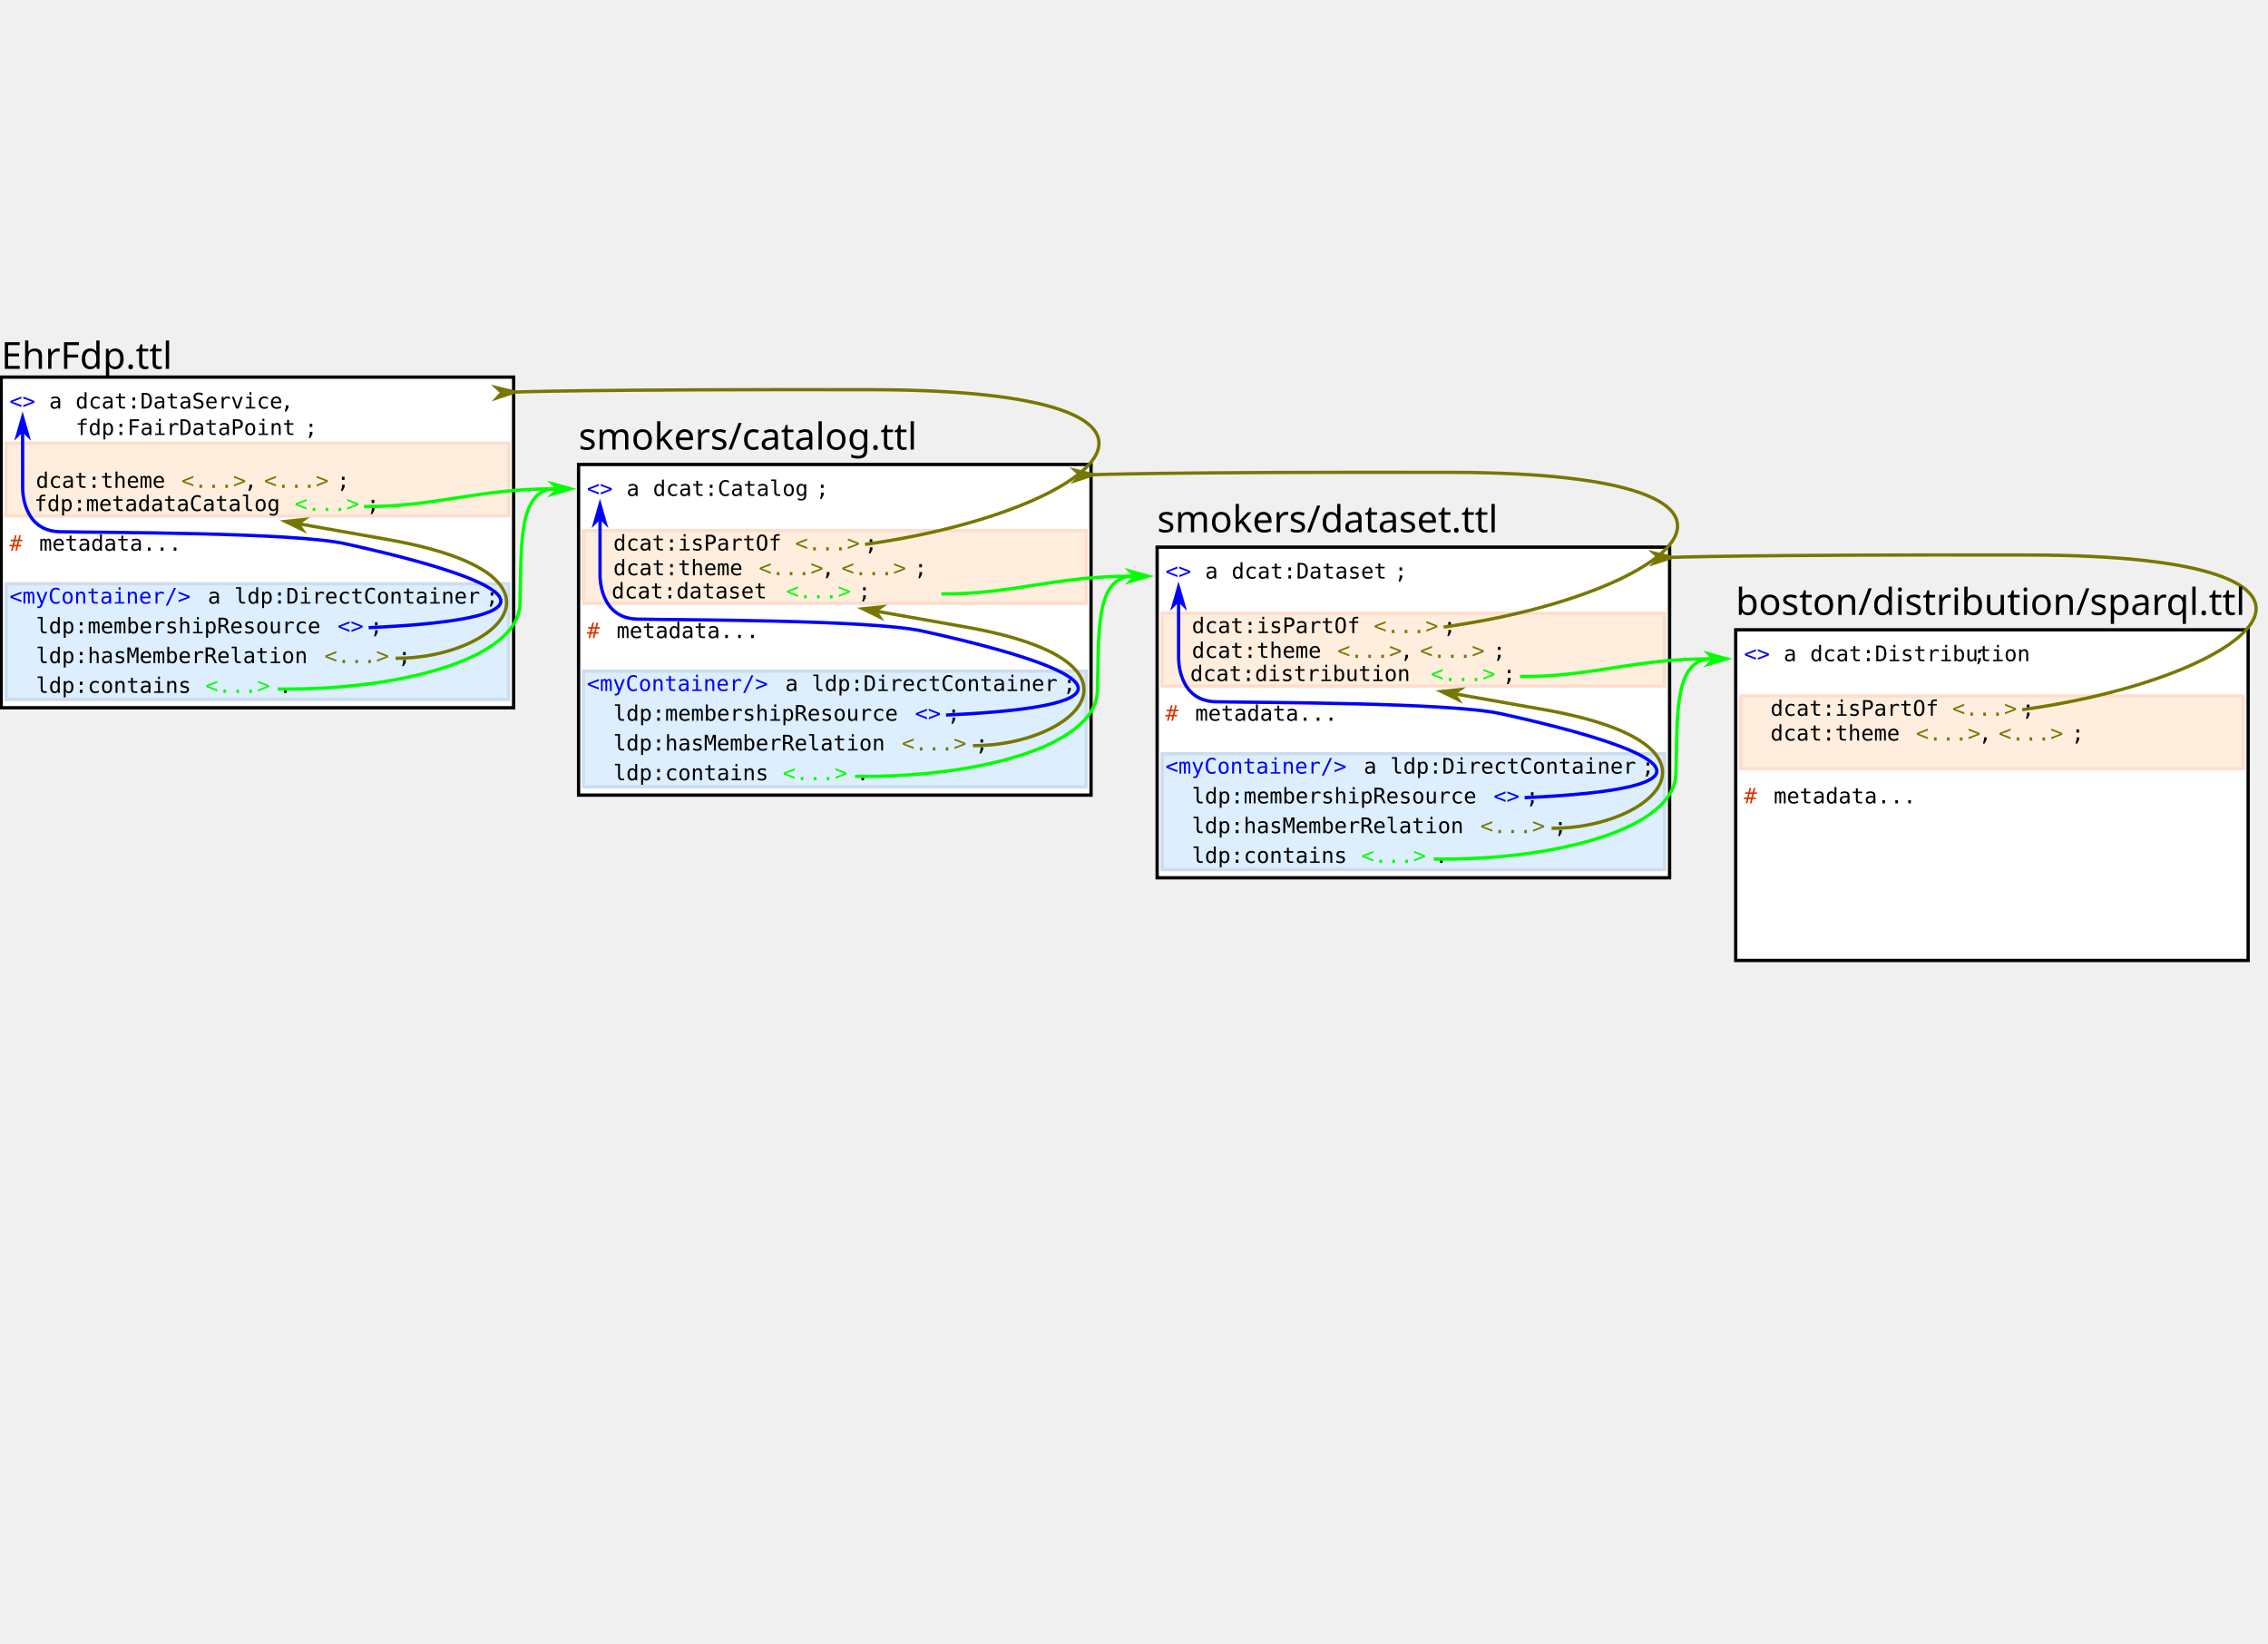
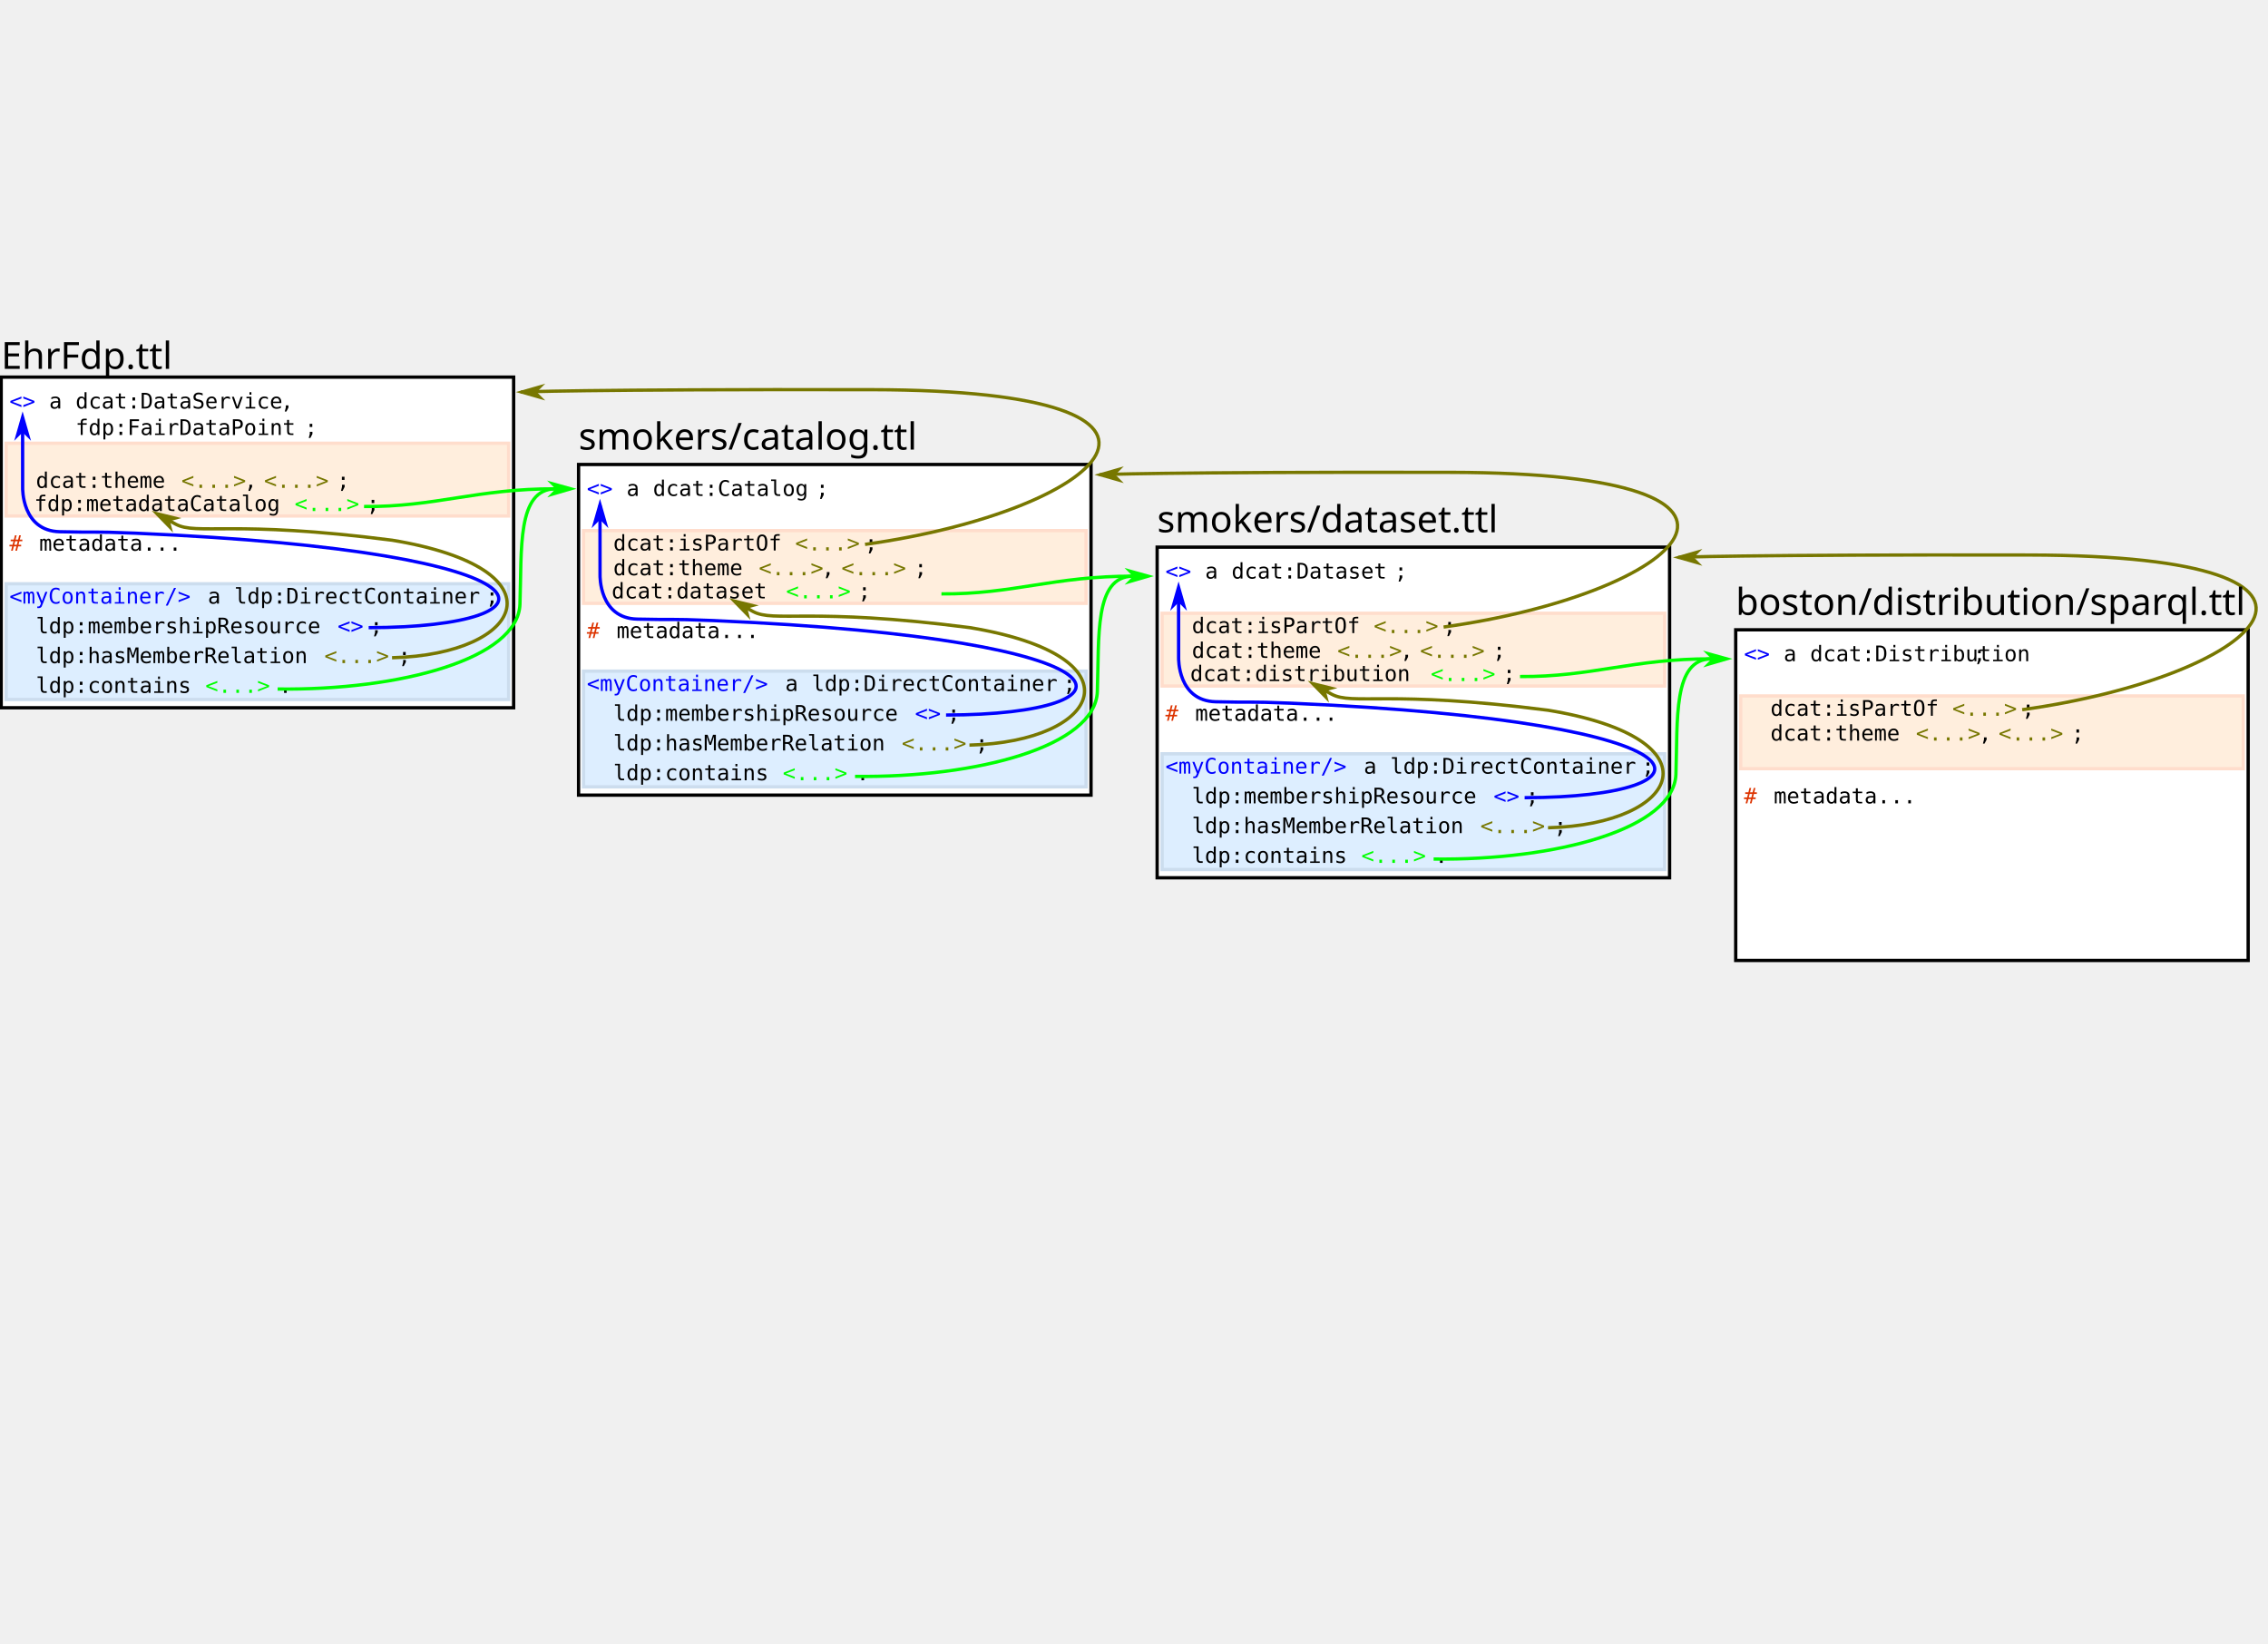
<svg xmlns="http://www.w3.org/2000/svg" xmlns:xlink="http://www.w3.org/1999/xlink" width="40.639cm" height="29.44cm" viewBox="0 0 1372 581.999" version="1.1" id="svg2186">
+   <style>
+   </style>
  <defs id="defs2190">
    <marker style="overflow:visible" id="Arrow1Mstart" refX="0.0" refY="0.0" orient="auto">
      <path transform="scale(0.4) translate(10,0)" style="fill-rule:evenodd;fill:context-stroke;stroke:context-stroke;stroke-width:1.0pt" d="M 0.0,0.0 L 5.0,-5.0 L -12.5,0.0 L 5.0,5.0 L 0.0,0.0 z " id="path2633" />
    </marker>
    <marker style="overflow:visible;" id="Arrow1Mend" refX="0.0" refY="0.0" orient="auto">
      <path transform="scale(0.4) rotate(180) translate(10,0)" style="fill-rule:evenodd;fill:context-stroke;stroke:context-stroke;stroke-width:1.0pt;" d="M 0.0,0.0 L 5.0,-5.0 L -12.5,0.0 L 5.0,5.0 L 0.0,0.0 z " id="path2636" />
    </marker>
  </defs>
  <defs id="sprites" style="display:none">
    <g id="template">
      <rect style="fill:#ffffff;fill-opacity:1;stroke:#000000;stroke-width:2;stroke-opacity:1" x="0" y="5" width="310" height="200" rx="0" ry="0" id="template-box" />
      <rect style="fill:#ffeedd;fill-opacity:1;stroke:#ffddcc;stroke-width:2;stroke-opacity:1" x="3" y="45" width="304" height="44" rx="0" ry="0" id="dcat-box" />
      <text font-size="13px" style="font-style:normal;font-variant:normal;font-weight:normal;font-stretch:normal;font-family:'DejaVu Sans Mono';-inkscape-font-specification:'DejaVu Sans Mono';text-anchor:start;fill:#000000;fill-opacity:1;stroke:none" id="template-text" transform="translate(5,24)">
        <tspan x="0" y="0" xml:space="preserve" style="fill:#0000ff;font-style:normal;font-variant:normal;font-weight:normal;font-stretch:normal;font-family:'DejaVu Sans Mono';-inkscape-font-specification:'DejaVu Sans Mono'">&lt;&gt;</tspan>
        <tspan x="24" y="0" xml:space="preserve" style="fill:#000000;font-style:normal;font-variant:normal;font-weight:normal;font-stretch:normal;font-family:'DejaVu Sans Mono';-inkscape-font-specification:'DejaVu Sans Mono'">a</tspan>
        <tspan x="16" y="48" xml:space="preserve" style="fill:#000000;font-style:normal;font-variant:normal;font-weight:normal;font-stretch:normal;font-family:'DejaVu Sans Mono';-inkscape-font-specification:'DejaVu Sans Mono'">dcat:theme</tspan>
        <tspan x="104" y="48" xml:space="preserve" style="fill:#777700;font-style:normal;font-variant:normal;font-weight:normal;font-stretch:normal;font-family:'DejaVu Sans Mono';-inkscape-font-specification:'DejaVu Sans Mono'">&lt;...&gt;</tspan>
        <tspan x="142" y="48" xml:space="preserve" style="fill:#000000;font-style:normal;font-variant:normal;font-weight:normal;font-stretch:normal;font-family:'DejaVu Sans Mono';-inkscape-font-specification:'DejaVu Sans Mono'">,</tspan>
        <tspan x="154" y="48" xml:space="preserve" style="fill:#777700;font-style:normal;font-variant:normal;font-weight:normal;font-stretch:normal;font-family:'DejaVu Sans Mono';-inkscape-font-specification:'DejaVu Sans Mono'">&lt;...&gt;</tspan>
        <tspan x="198" y="48" xml:space="preserve" style="fill:#000000;font-style:normal;font-variant:normal;font-weight:normal;font-stretch:normal;font-family:'DejaVu Sans Mono';-inkscape-font-specification:'DejaVu Sans Mono'">;</tspan>
        <tspan x="0" y="86" xml:space="preserve" style="fill:#dd3300;font-style:normal;font-variant:normal;font-weight:normal;font-stretch:normal;font-family:'DejaVu Sans Mono';-inkscape-font-specification:'DejaVu Sans Mono'">#</tspan>
        <tspan x="18" y="86" xml:space="preserve" style="fill:#000000;font-style:normal;font-variant:normal;font-weight:normal;font-stretch:normal;font-family:'DejaVu Sans Mono';-inkscape-font-specification:'DejaVu Sans Mono'">metadata...</tspan>
      </text>
    </g>
    <g id="ldp">
      <rect style="fill:#ddeeff;fill-opacity:1;stroke:#ccddee;stroke-width:2;stroke-opacity:1" x="3" y="130" width="304" height="70" rx="0" ry="0" id="fdp-box" />
      <text font-size="13px" style="font-style:normal;font-variant:normal;font-weight:normal;font-stretch:normal;font-family:'DejaVu Sans Mono';-inkscape-font-specification:'DejaVu Sans Mono';text-anchor:start;fill:#000000;fill-opacity:1;stroke:none" id="ldp-text" transform="translate(5,24)">
        <tspan x="0" y="118" xml:space="preserve" style="fill:#0000ff;font-style:normal;font-variant:normal;font-weight:normal;font-stretch:normal;font-family:'DejaVu Sans Mono';-inkscape-font-specification:'DejaVu Sans Mono'">&lt;myContainer/&gt;</tspan>
        <tspan x="120" y="118" xml:space="preserve" style="fill:#000000;font-style:normal;font-variant:normal;font-weight:normal;font-stretch:normal;font-family:'DejaVu Sans Mono';-inkscape-font-specification:'DejaVu Sans Mono'">a</tspan>
        <tspan x="136" y="118" xml:space="preserve" style="fill:#000000;font-style:normal;font-variant:normal;font-weight:normal;font-stretch:normal;font-family:'DejaVu Sans Mono';-inkscape-font-specification:'DejaVu Sans Mono'">ldp:DirectContainer</tspan>
        <tspan x="288" y="118" xml:space="preserve" style="fill:#000000;font-style:normal;font-variant:normal;font-weight:normal;font-stretch:normal;font-family:'DejaVu Sans Mono';-inkscape-font-specification:'DejaVu Sans Mono'">;</tspan>
        <tspan x="16" y="136" xml:space="preserve" style="fill:#000000;font-style:normal;font-variant:normal;font-weight:normal;font-stretch:normal;font-family:'DejaVu Sans Mono';-inkscape-font-specification:'DejaVu Sans Mono'">ldp:membershipResource</tspan>
        <tspan x="198.5" y="136" xml:space="preserve" style="fill:#0000ff;font-style:normal;font-variant:normal;font-weight:normal;font-stretch:normal;font-family:'DejaVu Sans Mono';-inkscape-font-specification:'DejaVu Sans Mono'">&lt;&gt;</tspan>
        <tspan x="218" y="136" xml:space="preserve" style="fill:#000000;font-style:normal;font-variant:normal;font-weight:normal;font-stretch:normal;font-family:'DejaVu Sans Mono';-inkscape-font-specification:'DejaVu Sans Mono'">;</tspan>
        <tspan x="16" y="154" xml:space="preserve" style="fill:#000000;font-style:normal;font-variant:normal;font-weight:normal;font-stretch:normal;font-family:'DejaVu Sans Mono';-inkscape-font-specification:'DejaVu Sans Mono'">ldp:hasMemberRelation</tspan>
        <tspan x="190.5" y="154" xml:space="preserve" style="fill:#777700;font-style:normal;font-variant:normal;font-weight:normal;font-stretch:normal;font-family:'DejaVu Sans Mono';-inkscape-font-specification:'DejaVu Sans Mono'">&lt;...&gt;</tspan>
        <tspan x="235" y="154" xml:space="preserve" style="fill:#000000;font-style:normal;font-variant:normal;font-weight:normal;font-stretch:normal;font-family:'DejaVu Sans Mono';-inkscape-font-specification:'DejaVu Sans Mono'">;</tspan>
        <tspan x="16" y="172" xml:space="preserve" style="fill:#000000;font-style:normal;font-variant:normal;font-weight:normal;font-stretch:normal;font-family:'DejaVu Sans Mono';-inkscape-font-specification:'DejaVu Sans Mono'">ldp:contains</tspan>
        <tspan x="118.5" y="172" xml:space="preserve" style="fill:#00ff00;font-style:normal;font-variant:normal;font-weight:normal;font-stretch:normal;font-family:'DejaVu Sans Mono';-inkscape-font-specification:'DejaVu Sans Mono'">&lt;...&gt;</tspan>
        <tspan x="163" y="172" xml:space="preserve" style="fill:#000000;font-style:normal;font-variant:normal;font-weight:normal;font-stretch:normal;font-family:'DejaVu Sans Mono';-inkscape-font-specification:'DejaVu Sans Mono'">.</tspan>
      </text>
      <g id="ldp-arrows" transform="translate(0,-16)">
-         <path style="fill:none;stroke:#0000ff;stroke-width:2;stroke-linecap:butt;stroke-linejoin:miter;stroke-miterlimit:4;stroke-dasharray:none;stroke-opacity:1;marker-end:url(#Arrow1Mend)" d="M 222.301,172.546 C 343.968,167.093 316.781,145.729 208.114,121.782 176.434,114.801 60.464,115.115 35.459,114.527 12.311,113.982 12.987,87.969 12.987,87.969 l -0.026,-42.292" id="membershipResource" />
-         <path style="fill:none;stroke:#777700;stroke-width:2;stroke-linecap:butt;stroke-linejoin:miter;stroke-miterlimit:4;stroke-dasharray:none;stroke-opacity:1;marker-end:url(#Arrow1Mend)" d="m 238.583,191.061 c 61.724,0.312 115.329,-50.371 -3.769,-71.64 -14.024,-2.504 -62.514,-11.063 -62.514,-11.063" id="hasMemberRelation" />
+         <path style="fill:none;stroke:#0000ff;stroke-width:2;stroke-linecap:butt;stroke-linejoin:miter;stroke-miterlimit:4;stroke-dasharray:none;stroke-opacity:1;marker-end:url(#Arrow1Mend)" d="M 222.301,172.546 C 342.863,172.37 346.045,126.806 81.226,115.401 52.399,114.233 60.464,115.115 35.459,114.527 12.311,113.982 12.987,87.969 12.987,87.969 l -0.026,-42.292" id="membershipResource" />
+         <path style="fill:none;stroke:#777700;stroke-width:2;stroke-linecap:butt;stroke-linejoin:miter;stroke-miterlimit:4;stroke-dasharray:none;stroke-opacity:1;marker-end:url(#Arrow1Mend)" d="m 236.448,190.74 c 80.353,-2.003 104.485,-53.818 0.115,-71.079 -96.551,-12.44 -118.311,-2.801 -131.09,-9.758 -5.817,-3.167 -10.961,-6.111 -10.961,-6.111" id="hasMemberRelation" />
        <path style="fill:none;stroke:#00ff00;stroke-width:2;stroke-linecap:butt;stroke-linejoin:miter;stroke-miterlimit:4;stroke-dasharray:none;stroke-opacity:1;marker-end:url(#Arrow1Mend)" d="m 167.246,209.666 c 74.414,0.904 145.427,-18.344 146.582,-51.304 1.16,-33.093 -1.974,-69.735 21.496,-69.783 0,0 -7.15,0.082 8.797,-0.018" id="contains" />
      </g>
    </g>
    <g id="parent">
      <text font-size="13px" style="font-style:normal;font-variant:normal;font-weight:normal;font-stretch:normal;font-family:'DejaVu Sans Mono';-inkscape-font-specification:'DejaVu Sans Mono';text-anchor:start;fill:#000000;fill-opacity:1;stroke:none" id="template-text" transform="translate(5,27)">
        <tspan x="16" y="30" xml:space="preserve" style="fill:#000000;font-style:normal;font-variant:normal;font-weight:normal;font-stretch:normal;font-family:'DejaVu Sans Mono';-inkscape-font-specification:'DejaVu Sans Mono'">dcat:isPartOf</tspan>
        <tspan x="126" y="30" xml:space="preserve" style="fill:#777700;font-style:normal;font-variant:normal;font-weight:normal;font-stretch:normal;font-family:'DejaVu Sans Mono';-inkscape-font-specification:'DejaVu Sans Mono'">&lt;...&gt;</tspan>
        <tspan x="168" y="30" xml:space="preserve" style="fill:#000000;font-style:normal;font-variant:normal;font-weight:normal;font-stretch:normal;font-family:'DejaVu Sans Mono';-inkscape-font-specification:'DejaVu Sans Mono'">;</tspan>
      </text>
-       <path style="fill:none;stroke:#777700;stroke-width:2;stroke-linecap:butt;stroke-linejoin:miter;stroke-miterlimit:4;stroke-dasharray:none;stroke-opacity:1;marker-end:url(#Arrow1Mstart)" d="M 523.298,123.327 C 667.619,103.294 749.964,30.153 527.591,29.755 353.799,29.444 311.012,31.197 311.012,31.197 v 0" id="isPartOf" transform="translate(-350,-70)" />
+       <path style="fill:none;stroke:#777700;stroke-width:2;stroke-linecap:butt;stroke-linejoin:miter;stroke-miterlimit:4;stroke-dasharray:none;stroke-opacity:1;marker-end:url(#Arrow1Mstart)" d="M 523.298,123.327 C 667.619,103.294 749.964,30.153 527.591,29.755 353.799,29.444 311.012,31.197 316,31.197 v 0" id="isPartOf" transform="translate(-350,-70)" />
    </g>
  </defs>
  <g id="main">
    <g id="EhrFdp" transform="translate(0.7131968,17.15353)">
      <use xlink:href="#template" x="0" y="0" width="100%" height="100%" />
      <use xlink:href="#ldp" x="0" y="0" width="100%" height="100%" />
      <text font-size="22.577px" style="font-style:normal;font-weight:normal;font-family:sans-serif;text-anchor:start;fill:#000000;fill-opacity:1;stroke:none" id="EhrFdp-title">
        <tspan x="0" y="0" id="tspan2162">EhrFdp.ttl</tspan>
      </text>
      <text font-size="13px" style="font-style:normal;font-variant:normal;font-weight:normal;font-stretch:normal;font-family:'DejaVu Sans Mono';-inkscape-font-specification:'DejaVu Sans Mono';text-anchor:start;fill:#000000;fill-opacity:1;stroke:none" id="EhrFdp-text" transform="translate(5,24)">
        <tspan x="40" y="0" xml:space="preserve" style="fill:#000000;font-style:normal;font-variant:normal;font-weight:normal;font-stretch:normal;font-family:'DejaVu Sans Mono';-inkscape-font-specification:'DejaVu Sans Mono'">dcat:DataService</tspan>
        <tspan x="164" y="0" xml:space="preserve" style="fill:#000000;font-style:normal;font-variant:normal;font-weight:normal;font-stretch:normal;font-family:'DejaVu Sans Mono';-inkscape-font-specification:'DejaVu Sans Mono'">,</tspan>
        <tspan x="40" y="16" xml:space="preserve" style="fill:#000000;font-style:normal;font-variant:normal;font-weight:normal;font-stretch:normal;font-family:'DejaVu Sans Mono';-inkscape-font-specification:'DejaVu Sans Mono'">fdp:FairDataPoint</tspan>
        <tspan x="178.5" y="16" xml:space="preserve" style="fill:#000000;font-style:normal;font-variant:normal;font-weight:normal;font-stretch:normal;font-family:'DejaVu Sans Mono';-inkscape-font-specification:'DejaVu Sans Mono'">;</tspan>
        <tspan x="15" y="62" xml:space="preserve" style="fill:#000000;font-style:normal;font-variant:normal;font-weight:normal;font-stretch:normal;font-family:'DejaVu Sans Mono';-inkscape-font-specification:'DejaVu Sans Mono'">fdp:metadataCatalog</tspan>
        <tspan x="172.5" y="62" xml:space="preserve" style="fill:#00ff00;font-style:normal;font-variant:normal;font-weight:normal;font-stretch:normal;font-family:'DejaVu Sans Mono';-inkscape-font-specification:'DejaVu Sans Mono'">&lt;...&gt;</tspan>
        <tspan x="216" y="62" xml:space="preserve" style="fill:#000000;font-style:normal;font-variant:normal;font-weight:normal;font-stretch:normal;font-family:'DejaVu Sans Mono';-inkscape-font-specification:'DejaVu Sans Mono'">;</tspan>
      </text>
      <path style="fill:none;stroke:#00ff00;stroke-width:2;stroke-linecap:butt;stroke-linejoin:miter;stroke-miterlimit:4;stroke-dasharray:none;stroke-opacity:1" d="m 219.507,99.264 c 42.961,0.384 68.716,-10.908 115.816,-10.685 3.175,0.015 3.851,0.168 3.851,0.168" id="EhrFdp-nested" transform="translate(0,-16)" />
    </g>
    <g id="smokers-catalog" transform="translate(350,50)">
      <use xlink:href="#template" x="0" y="20" width="100%" height="100%" />
      <use xlink:href="#ldp" x="0" y="20" width="100%" height="100%" />
      <use xlink:href="#parent" x="0" y="20" width="100%" height="100%" />
-       <text font-size="22.577px" style="font-style:normal;font-weight:normal;font-family:sans-serif;text-anchor:start;fill:#000000;fill-opacity:1;stroke:none" id="EhrFdp-title">
+       <text font-size="22.577px" style="font-style:normal;font-weight:normal;font-family:sans-serif;text-anchor:start;fill:#000000;fill-opacity:1;stroke:none" id="smokers-catalog-title">
        <tspan x="0" y="16" id="tspan2162">smokers/catalog.ttl</tspan>
      </text>
-       <text font-size="13px" style="font-style:normal;font-variant:normal;font-weight:normal;font-stretch:normal;font-family:'DejaVu Sans Mono';-inkscape-font-specification:'DejaVu Sans Mono';text-anchor:start;fill:#000000;fill-opacity:1;stroke:none" id="EhrFdp-text" transform="translate(5,24)">
+       <text font-size="13px" style="font-style:normal;font-variant:normal;font-weight:normal;font-stretch:normal;font-family:'DejaVu Sans Mono';-inkscape-font-specification:'DejaVu Sans Mono';text-anchor:start;fill:#000000;fill-opacity:1;stroke:none" id="smokers-catalog-text" transform="translate(5,24)">
        <tspan x="40" y="20" xml:space="preserve" style="fill:#000000;font-style:normal;font-variant:normal;font-weight:normal;font-stretch:normal;font-family:'DejaVu Sans Mono';-inkscape-font-specification:'DejaVu Sans Mono'">dcat:Catalog</tspan>
        <tspan x="138.5" y="20" xml:space="preserve" style="fill:#000000;font-style:normal;font-variant:normal;font-weight:normal;font-stretch:normal;font-family:'DejaVu Sans Mono';-inkscape-font-specification:'DejaVu Sans Mono'">;</tspan>
        <tspan x="15" y="82" xml:space="preserve" style="fill:#000000;font-style:normal;font-variant:normal;font-weight:normal;font-stretch:normal;font-family:'DejaVu Sans Mono';-inkscape-font-specification:'DejaVu Sans Mono'">dcat:dataset</tspan>
        <tspan x="120.5" y="82" xml:space="preserve" style="fill:#00ff00;font-style:normal;font-variant:normal;font-weight:normal;font-stretch:normal;font-family:'DejaVu Sans Mono';-inkscape-font-specification:'DejaVu Sans Mono'">&lt;...&gt;</tspan>
        <tspan x="164" y="82" xml:space="preserve" style="fill:#000000;font-style:normal;font-variant:normal;font-weight:normal;font-stretch:normal;font-family:'DejaVu Sans Mono';-inkscape-font-specification:'DejaVu Sans Mono'">;</tspan>
      </text>
      <path style="fill:none;stroke:#00ff00;stroke-width:2;stroke-linecap:butt;stroke-linejoin:miter;stroke-miterlimit:4;stroke-dasharray:none;stroke-opacity:1" d="m 219.507,99.264 c 42.961,0.384 68.716,-10.908 115.816,-10.685 3.175,0.015 3.851,0.168 3.851,0.168" id="smokers-catalog-nested" transform="translate(0,4)" />
    </g>
    <g id="smokers-dataset" transform="translate(700,100)">
      <use xlink:href="#template" x="0" y="20" width="100%" height="100%" />
      <use xlink:href="#ldp" x="0" y="20" width="100%" height="100%" />
      <use xlink:href="#parent" x="0" y="20" width="100%" height="100%" />
-       <text font-size="22.577px" style="font-style:normal;font-weight:normal;font-family:sans-serif;text-anchor:start;fill:#000000;fill-opacity:1;stroke:none" id="EhrFdp-title">
-         <tspan x="0" y="16" id="tspan2162">smokers/dataset.ttl</tspan>
+       <text font-size="22.577px" style="font-style:normal;font-weight:normal;font-family:sans-serif;text-anchor:start;fill:#000000;fill-opacity:1;stroke:none" id="smokers-dataset-title">
+         <tspan x="0" y="16">smokers/dataset.ttl</tspan>
      </text>
-       <text font-size="13px" style="font-style:normal;font-variant:normal;font-weight:normal;font-stretch:normal;font-family:'DejaVu Sans Mono';-inkscape-font-specification:'DejaVu Sans Mono';text-anchor:start;fill:#000000;fill-opacity:1;stroke:none" id="EhrFdp-text" transform="translate(5,24)">
+       <text font-size="13px" style="font-style:normal;font-variant:normal;font-weight:normal;font-stretch:normal;font-family:'DejaVu Sans Mono';-inkscape-font-specification:'DejaVu Sans Mono';text-anchor:start;fill:#000000;fill-opacity:1;stroke:none" id="smokers-dataset-text" transform="translate(5,24)">
        <tspan x="40" y="20" xml:space="preserve" style="fill:#000000;font-style:normal;font-variant:normal;font-weight:normal;font-stretch:normal;font-family:'DejaVu Sans Mono';-inkscape-font-specification:'DejaVu Sans Mono'">dcat:Dataset</tspan>
        <tspan x="138.5" y="20" xml:space="preserve" style="fill:#000000;font-style:normal;font-variant:normal;font-weight:normal;font-stretch:normal;font-family:'DejaVu Sans Mono';-inkscape-font-specification:'DejaVu Sans Mono'">;</tspan>
        <tspan x="15" y="82" xml:space="preserve" style="fill:#000000;font-style:normal;font-variant:normal;font-weight:normal;font-stretch:normal;font-family:'DejaVu Sans Mono';-inkscape-font-specification:'DejaVu Sans Mono'">dcat:distribution</tspan>
        <tspan x="160.5" y="82" xml:space="preserve" style="fill:#00ff00;font-style:normal;font-variant:normal;font-weight:normal;font-stretch:normal;font-family:'DejaVu Sans Mono';-inkscape-font-specification:'DejaVu Sans Mono'">&lt;...&gt;</tspan>
        <tspan x="204" y="82" xml:space="preserve" style="fill:#000000;font-style:normal;font-variant:normal;font-weight:normal;font-stretch:normal;font-family:'DejaVu Sans Mono';-inkscape-font-specification:'DejaVu Sans Mono'">;</tspan>
      </text>
      <path style="fill:none;stroke:#00ff00;stroke-width:2;stroke-linecap:butt;stroke-linejoin:miter;stroke-miterlimit:4;stroke-dasharray:none;stroke-opacity:1" d="m 219.507,99.264 c 42.961,0.384 68.716,-10.908 115.816,-10.685 3.175,0.015 3.851,0.168 3.851,0.168" id="smokers-dataset-nested" transform="translate(0,4)" />
    </g>
    <g id="smokers-distribution" transform="translate(1050,150)">
      <use xlink:href="#template" x="0" y="20" width="100%" height="100%" />
      <use xlink:href="#parent" x="0" y="20" width="100%" height="100%" />
-       <text font-size="22.577px" style="font-style:normal;font-weight:normal;font-family:sans-serif;text-anchor:start;fill:#000000;fill-opacity:1;stroke:none" id="EhrFdp-title">
+       <text font-size="22.577px" style="font-style:normal;font-weight:normal;font-family:sans-serif;text-anchor:start;fill:#000000;fill-opacity:1;stroke:none" id="smokers-distribution-title">
        <tspan x="0" y="16" id="tspan2162">boston/distribution/sparql.ttl</tspan>
      </text>
-       <text font-size="13px" style="font-style:normal;font-variant:normal;font-weight:normal;font-stretch:normal;font-family:'DejaVu Sans Mono';-inkscape-font-specification:'DejaVu Sans Mono';text-anchor:start;fill:#000000;fill-opacity:1;stroke:none" id="EhrFdp-text" transform="translate(5,24)">
+       <text font-size="13px" style="font-style:normal;font-variant:normal;font-weight:normal;font-stretch:normal;font-family:'DejaVu Sans Mono';-inkscape-font-specification:'DejaVu Sans Mono';text-anchor:start;fill:#000000;fill-opacity:1;stroke:none" id="smokers-distribution-text" transform="translate(5,24)">
        <tspan x="40" y="20" xml:space="preserve" style="fill:#000000;font-style:normal;font-variant:normal;font-weight:normal;font-stretch:normal;font-family:'DejaVu Sans Mono';-inkscape-font-specification:'DejaVu Sans Mono'">dcat:Distribution</tspan>
        <tspan x="138.5" y="20" xml:space="preserve" style="fill:#000000;font-style:normal;font-variant:normal;font-weight:normal;font-stretch:normal;font-family:'DejaVu Sans Mono';-inkscape-font-specification:'DejaVu Sans Mono'">;</tspan>
      </text>
    </g>
  </g>
</svg>
